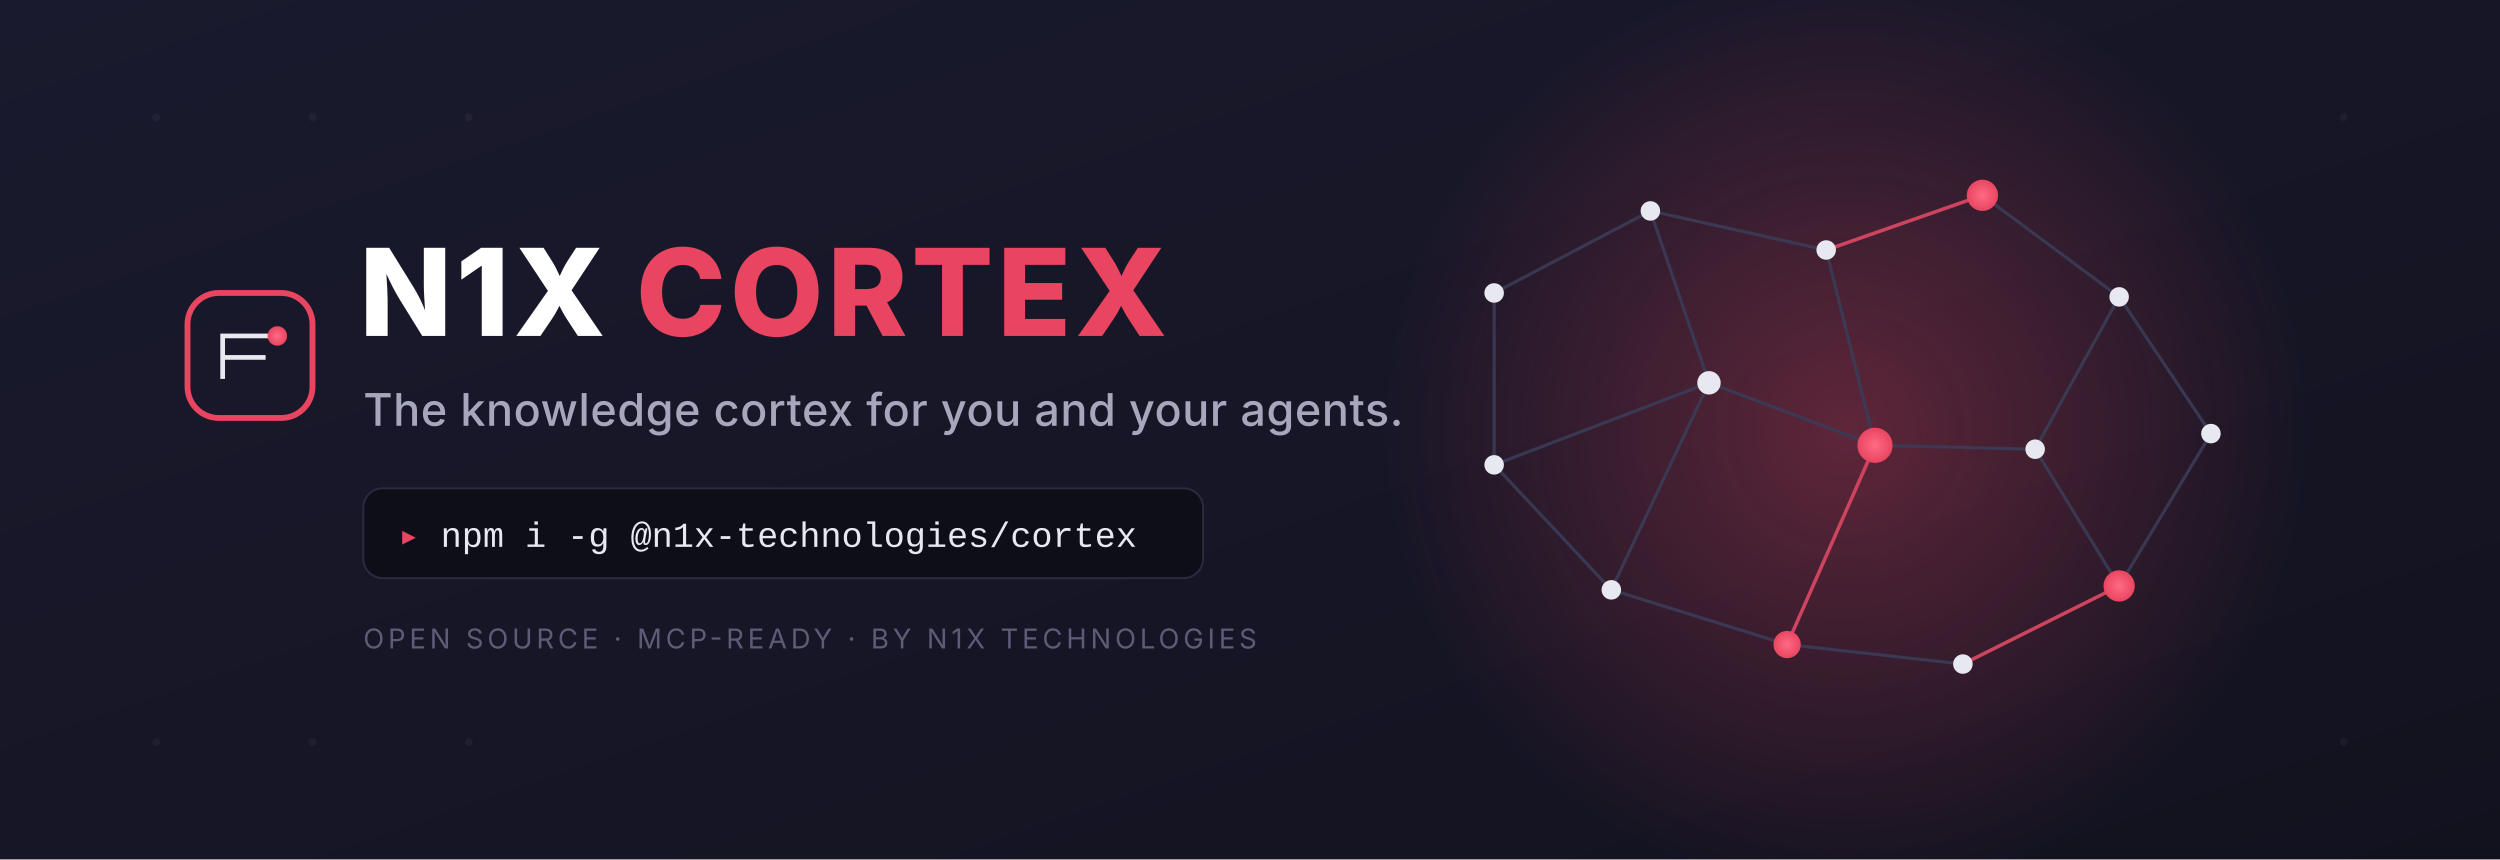
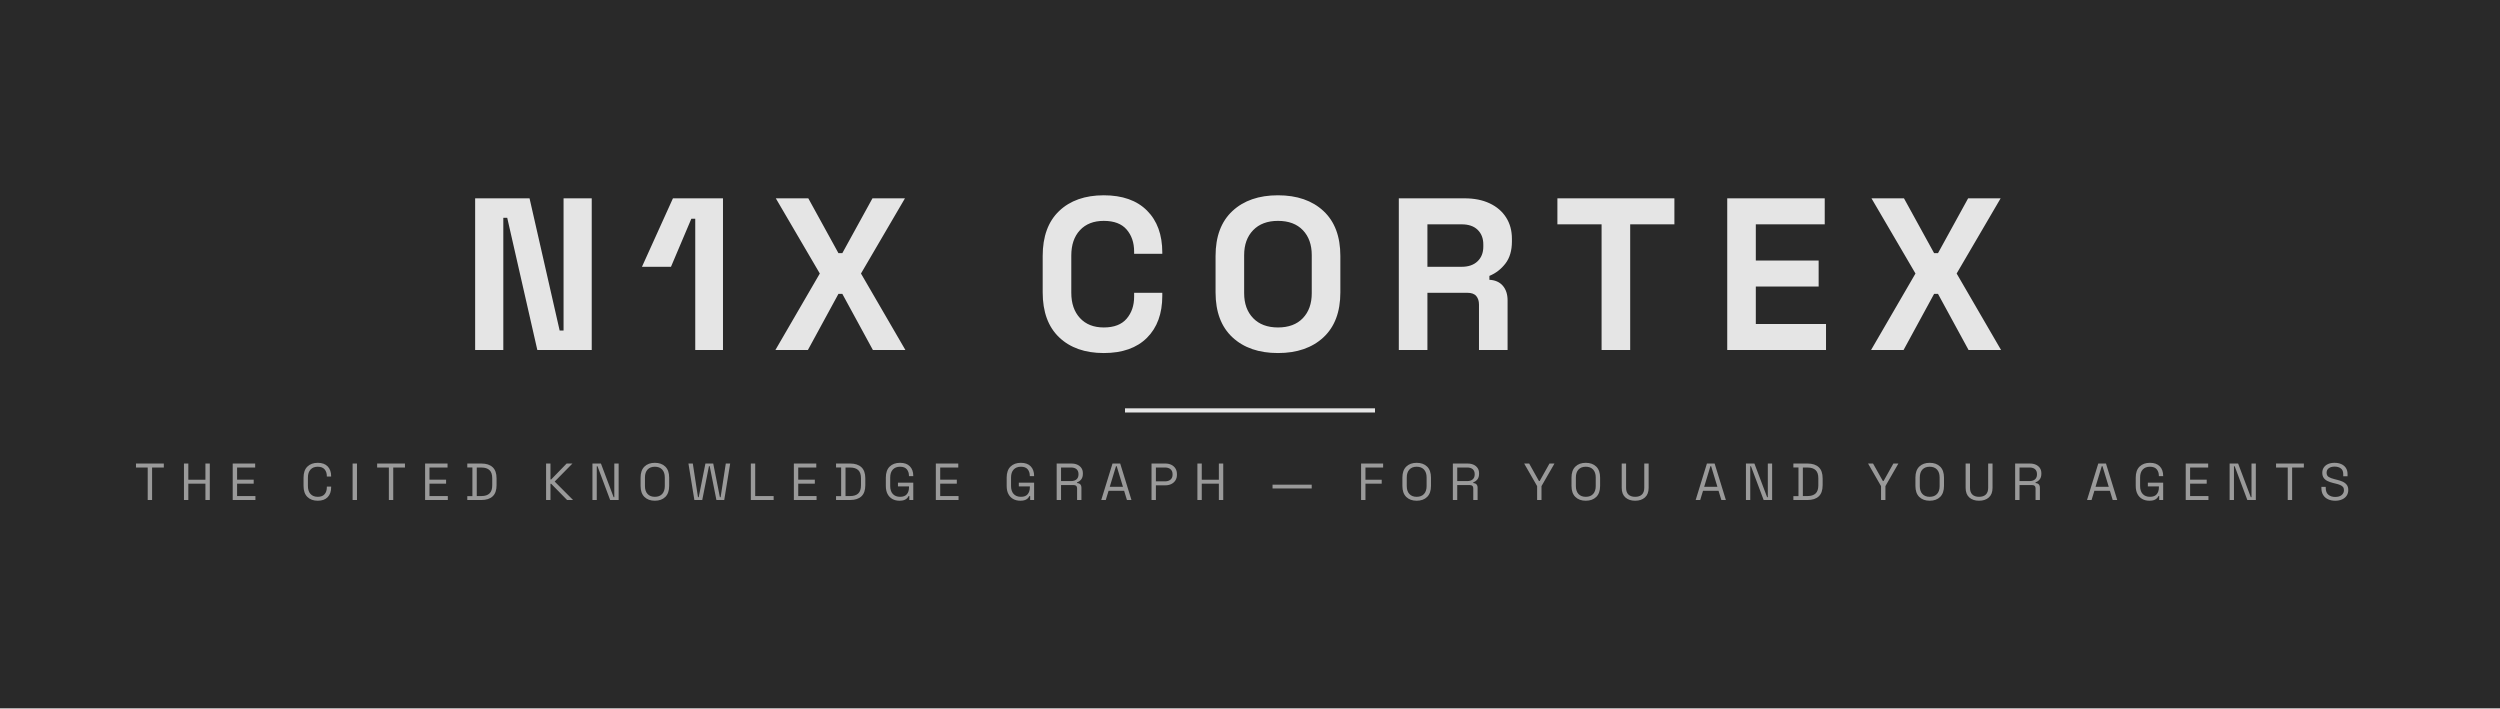
- <svg xmlns="http://www.w3.org/2000/svg" viewBox="0 0 1280 440" width="1280" height="440" role="img" aria-label="N1X Cortex — the knowledge cortex for you and your agents">
-   <defs>
-     <linearGradient id="bg" x1="0" y1="0" x2="1" y2="1">
-       <stop offset="0" stop-color="#1A1A2E" />
-       <stop offset="1" stop-color="#12121F" />
-     </linearGradient>
-     <radialGradient id="glow" cx="0.5" cy="0.5" r="0.5">
-       <stop offset="0" stop-color="#E94560" stop-opacity="0.35" />
-       <stop offset="1" stop-color="#E94560" stop-opacity="0" />
-     </radialGradient>
-     <radialGradient id="nodeCoral" cx="0.5" cy="0.5" r="0.5">
-       <stop offset="0" stop-color="#FF6B82" />
-       <stop offset="1" stop-color="#E94560" />
-     </radialGradient>
-   </defs>
-   <rect width="1280" height="440" fill="url(#bg)" />
-   <circle cx="945" cy="220" r="240" fill="url(#glow)" />
-   <g fill="#FFFFFF" opacity="0.04">
-     <circle cx="80" cy="60" r="2" />
-     <circle cx="160" cy="60" r="2" />
-     <circle cx="240" cy="60" r="2" />
-     <circle cx="80" cy="380" r="2" />
-     <circle cx="160" cy="380" r="2" />
-     <circle cx="240" cy="380" r="2" />
-     <circle cx="1200" cy="60" r="2" />
-     <circle cx="1200" cy="380" r="2" />
+ <svg xmlns="http://www.w3.org/2000/svg" viewBox="0 0 1200 340" role="img" aria-label="N1X Cortex — the cited knowledge graph, for you and your agents">
+   <rect width="1200" height="340" fill="#292929" />
+   <g transform="translate(121.21 68.00)">
+     <path d="M120.38 100L106.86 100L106.86 27.20L132.97 27.20L147.42 90.64L149.30 90.64L149.30 27.20L162.82 27.20L162.82 100L136.71 100L122.26 36.56L120.38 36.56L120.38 100M225.82 100L212.51 100L212.51 36.98L210.64 36.98L200.86 60.06L186.93 60.06L201.80 27.20L225.82 27.20L225.82 100M266.58 100L250.98 100L272.30 63.29L251.18 27.20L266.78 27.20L281.24 53.51L283.11 53.51L297.57 27.20L313.17 27.20L292.06 63.29L313.38 100L297.78 100L283.11 73.06L281.24 73.06L266.58 100M408.61 101.46Q395.09 101.46 387.18 93.92Q379.28 86.38 379.28 72.34L379.28 54.86Q379.28 40.82 387.18 33.28Q395.09 25.74 408.61 25.74Q422.02 25.74 429.36 33.08Q436.69 40.41 436.69 53.20L436.69 53.82L423.17 53.82L423.17 52.78Q423.17 46.34 419.58 42.18Q415.99 38.02 408.61 38.02Q401.33 38.02 397.17 42.49Q393.01 46.96 393.01 54.66L393.01 72.54Q393.01 80.14 397.17 84.66Q401.33 89.18 408.61 89.18Q415.99 89.18 419.58 84.97Q423.17 80.76 423.17 74.42L423.17 72.54L436.69 72.54L436.69 74Q436.69 86.79 429.36 94.12Q422.02 101.46 408.61 101.46M492.21 101.46Q478.48 101.46 470.37 93.92Q462.26 86.38 462.26 72.34L462.26 54.86Q462.26 40.82 470.37 33.28Q478.48 25.74 492.21 25.74Q505.94 25.74 514.05 33.28Q522.16 40.82 522.16 54.86L522.16 72.34Q522.16 86.38 514.05 93.92Q505.94 101.46 492.21 101.46M492.21 89.18Q499.90 89.18 504.17 84.71Q508.43 80.24 508.43 72.75L508.43 54.45Q508.43 46.96 504.17 42.49Q499.90 38.02 492.21 38.02Q484.62 38.02 480.30 42.49Q475.98 46.96 475.98 54.45L475.98 72.75Q475.98 80.24 480.30 84.71Q484.62 89.18 492.21 89.18M563.95 100L550.22 100L550.22 27.20L581.84 27.20Q588.70 27.20 593.80 29.59Q598.90 31.98 601.70 36.35Q604.51 40.72 604.51 46.65L604.51 47.90Q604.51 54.45 601.39 58.50Q598.27 62.56 593.70 64.43L593.70 66.30Q597.86 66.51 600.14 69.16Q602.43 71.82 602.43 76.18L602.43 100L588.70 100L588.70 78.16Q588.70 75.66 587.40 74.10Q586.10 72.54 583.09 72.54L563.95 72.54L563.95 100M563.95 39.68L563.95 60.06L580.38 60.06Q585.27 60.06 588.03 57.41Q590.78 54.76 590.78 50.39L590.78 49.35Q590.78 44.98 588.08 42.33Q585.38 39.68 580.38 39.68L563.95 39.68M661.28 100L647.55 100L647.55 39.68L626.34 39.68L626.34 27.20L682.50 27.20L682.50 39.68L661.28 39.68L661.28 100M755.28 100L707.86 100L707.86 27.20L754.66 27.20L754.66 39.68L721.58 39.68L721.58 57.05L751.74 57.05L751.74 69.53L721.58 69.53L721.58 87.52L755.28 87.52L755.28 100M792.50 100L776.90 100L798.22 63.29L777.10 27.20L792.70 27.20L807.16 53.51L809.03 53.51L823.49 27.20L839.09 27.20L817.98 63.29L839.30 100L823.70 100L809.03 73.06L807.16 73.06" fill="#e5e5e5" />
  </g>
-   <g stroke="#3A3A55" stroke-width="1.6" fill="none" opacity="0.95">
-     <path d="M765,150 L845,108 L935,128 L1015,100 L1085,152 L1132,222 L1085,300 L1005,340 L915,330 L825,302 L765,238 Z" />
-     <path d="M875,196 L845,108 M875,196 L825,302 M875,196 L960,228 M960,228 L935,128 M960,228 L915,330 M960,228 L1042,230 M1042,230 L1085,152 M1042,230 L1085,300 M765,238 L875,196" />
+   <rect x="540" y="196" width="120" height="2" fill="#e5e5e5" />
+   <g transform="translate(-35.40 140.00)">
+     <path d="M108.40 100L106.30 100L106.30 84.40L100.67 84.40L100.67 82.50L114.03 82.50L114.03 84.40L108.40 84.40L108.40 100M125.80 100L123.70 100L123.70 82.50L125.80 82.50L125.80 90.28L134 90.28L134 82.50L136.10 82.50L136.10 100L134 100L134 92.17L125.80 92.17L125.80 100M158 100L147.10 100L147.10 82.50L157.88 82.50L157.88 84.40L149.20 84.40L149.20 90.25L157.17 90.25L157.17 92.15L149.20 92.15L149.20 98.10L158 98.10L158 100M187.92 100.35Q184.80 100.35 182.95 98.54Q181.10 96.72 181.10 93.25L181.10 89.25Q181.10 85.78 182.95 83.96Q184.80 82.15 187.92 82.15Q191.03 82.15 192.69 83.88Q194.35 85.60 194.35 88.60L194.35 88.72L192.28 88.72L192.28 88.53Q192.28 86.55 191.21 85.29Q190.15 84.03 187.92 84.03Q185.70 84.03 184.45 85.39Q183.20 86.75 183.20 89.20L183.20 93.30Q183.20 95.75 184.45 97.11Q185.70 98.47 187.92 98.47Q190.15 98.47 191.21 97.21Q192.28 95.95 192.28 93.97L192.28 93.58L194.35 93.58L194.35 93.90Q194.35 96.90 192.69 98.63Q191.03 100.35 187.92 100.35M206.75 100L204.65 100L204.65 82.50L206.75 82.50L206.75 100M224.15 100L222.05 100L222.05 84.40L216.43 84.40L216.43 82.50L229.78 82.50L229.78 84.40L224.15 84.40L224.15 100M250.35 100L239.45 100L239.45 82.50L250.22 82.50L250.22 84.40L241.55 84.40L241.55 90.25L249.52 90.25L249.52 92.15L241.55 92.15L241.55 98.10L250.35 98.10L250.35 100M266.52 100L259.70 100L259.70 98.13L262.15 98.13L262.15 84.38L259.70 84.38L259.70 82.50L266.52 82.50Q269.97 82.50 271.86 84.25Q273.75 86 273.75 89.63L273.75 92.88Q273.75 96.53 271.86 98.26Q269.97 100 266.52 100M264.25 84.42L264.25 98.10L266.52 98.10Q269.05 98.10 270.36 96.86Q271.67 95.63 271.67 92.97L271.67 89.55Q271.67 86.90 270.36 85.66Q269.05 84.42 266.52 84.42L264.25 84.42M299.63 100L297.52 100L297.52 82.50L299.63 82.50L299.63 90.13L299.97 90.13L307.38 82.50L310.17 82.50L301.65 91.15L310.47 100L307.60 100L299.97 92.22L299.63 92.22L299.63 100M321.85 100L319.77 100L319.77 82.50L323.85 82.50L329.95 98.67L330.27 98.67L330.27 82.50L332.35 82.50L332.35 100L328.27 100L322.20 83.80L321.85 83.80L321.85 100M349.73 100.35Q346.60 100.35 344.74 98.54Q342.88 96.72 342.88 93.25L342.88 89.25Q342.88 85.78 344.74 83.96Q346.60 82.15 349.73 82.15Q352.88 82.15 354.74 83.96Q356.60 85.78 356.60 89.25L356.60 93.25Q356.60 96.72 354.74 98.54Q352.88 100.35 349.73 100.35M349.73 98.47Q352 98.47 353.25 97.11Q354.50 95.75 354.50 93.33L354.50 89.17Q354.50 86.75 353.25 85.39Q352 84.03 349.73 84.03Q347.48 84.03 346.23 85.39Q344.98 86.75 344.98 89.17L344.98 93.33Q344.98 95.75 346.23 97.11Q347.48 98.47 349.73 98.47M372.48 100L368.70 100L365.85 82.50L367.95 82.50L370.43 98.65L370.78 98.65L374 82.50L377.75 82.50L380.95 98.65L381.30 98.65L383.78 82.50L385.88 82.50L383.03 100L379.28 100L376.05 83.75L375.70 83.75L372.48 100M406.75 100L395.80 100L395.80 82.50L397.90 82.50L397.90 98.10L406.75 98.10L406.75 100M427.35 100L416.45 100L416.45 82.50L427.22 82.50L427.22 84.40L418.55 84.40L418.55 90.25L426.52 90.25L426.52 92.15L418.55 92.15L418.55 98.10L427.35 98.10L427.35 100M443.52 100L436.70 100L436.70 98.13L439.15 98.13L439.15 84.38L436.70 84.38L436.70 82.50L443.52 82.50Q446.97 82.50 448.86 84.25Q450.75 86 450.75 89.63L450.75 92.88Q450.75 96.53 448.86 98.26Q446.97 100 443.52 100M441.25 84.42L441.25 98.10L443.52 98.10Q446.05 98.10 447.36 96.86Q448.67 95.63 448.67 92.97L448.67 89.55Q448.67 86.90 447.36 85.66Q446.05 84.42 443.52 84.42L441.25 84.42M467.20 100.35Q465.25 100.35 463.76 99.54Q462.27 98.72 461.44 97.15Q460.60 95.58 460.60 93.25L460.60 89.25Q460.60 85.78 462.45 83.96Q464.30 82.15 467.42 82.15Q470.52 82.15 472.15 83.85Q473.77 85.55 473.77 88.40L473.77 88.53L471.70 88.53L471.70 88.35Q471.70 86.50 470.67 85.26Q469.65 84.03 467.42 84.03Q465.20 84.03 463.95 85.39Q462.70 86.75 462.70 89.20L462.70 93.30Q462.70 95.75 463.95 97.11Q465.20 98.47 467.45 98.47Q469.65 98.47 470.69 97.22Q471.72 95.97 471.72 93.90L471.72 93.47L466.42 93.47L466.42 91.67L473.77 91.67L473.77 100L471.87 100L471.87 98.10L471.52 98.10Q471.25 98.67 470.75 99.19Q470.25 99.70 469.40 100.03Q468.55 100.35 467.20 100.35M495.50 100L484.60 100L484.60 82.50L495.37 82.50L495.37 84.40L486.70 84.40L486.70 90.25L494.67 90.25L494.67 92.15L486.70 92.15L486.70 98.10L495.50 98.10L495.50 100M525.20 100.35Q523.25 100.35 521.76 99.54Q520.27 98.72 519.44 97.15Q518.60 95.58 518.60 93.25L518.60 89.25Q518.60 85.78 520.45 83.96Q522.30 82.15 525.43 82.15Q528.52 82.15 530.15 83.85Q531.77 85.55 531.77 88.40L531.77 88.53L529.70 88.53L529.70 88.35Q529.70 86.50 528.68 85.26Q527.65 84.03 525.43 84.03Q523.20 84.03 521.95 85.39Q520.70 86.75 520.70 89.20L520.70 93.30Q520.70 95.75 521.95 97.11Q523.20 98.47 525.45 98.47Q527.65 98.47 528.69 97.22Q529.73 95.97 529.73 93.90L529.73 93.47L524.43 93.47L524.43 91.67L531.77 91.67L531.77 100L529.88 100L529.88 98.10L529.52 98.10Q529.25 98.67 528.75 99.19Q528.25 99.70 527.40 100.03Q526.55 100.35 525.20 100.35M544.70 100L542.60 100L542.60 82.50L549.68 82.50Q551.30 82.50 552.54 83.06Q553.77 83.63 554.48 84.66Q555.18 85.70 555.18 87.15L555.18 87.42Q555.18 89.15 554.35 90.15Q553.52 91.15 552.40 91.50L552.40 91.85Q553.30 91.90 553.89 92.45Q554.48 93 554.48 94.13L554.48 100L552.40 100L552.40 94.38Q552.40 92.83 550.75 92.83L544.70 92.83L544.70 100M544.70 84.40L544.70 90.92L549.48 90.92Q551.18 90.92 552.13 90.09Q553.08 89.25 553.08 87.75L553.08 87.58Q553.08 86.05 552.15 85.22Q551.23 84.40 549.48 84.40L544.70 84.40M566.17 100L564 100L569.40 82.50L573.10 82.50L578.50 100L576.33 100L574.98 95.58L567.52 95.58L566.17 100M571.08 83.78L568.08 93.67L574.42 93.67L571.42 83.78L571.08 83.78M590.23 100L588.13 100L588.13 82.50L594.83 82.50Q596.38 82.50 597.63 83.10Q598.88 83.70 599.60 84.84Q600.33 85.97 600.33 87.58L600.33 87.90Q600.33 89.47 599.59 90.61Q598.85 91.75 597.60 92.35Q596.35 92.95 594.83 92.95L590.23 92.95L590.23 100M590.23 84.40L590.23 91.05L594.60 91.05Q596.27 91.05 597.25 90.21Q598.23 89.38 598.23 87.85L598.23 87.60Q598.23 86.08 597.26 85.24Q596.30 84.40 594.60 84.40L590.23 84.40M612.25 100L610.15 100L610.15 82.50L612.25 82.50L612.25 90.28L620.45 90.28L620.45 82.50L622.55 82.50L622.55 100L620.45 100L620.45 92.17L612.25 92.17L612.25 100M665.02 94.47L646.22 94.47L646.22 92.65L665.02 92.65L665.02 94.47M690.82 100L688.72 100L688.72 82.50L699.30 82.50L699.30 84.40L690.82 84.40L690.82 90.28L698.62 90.28L698.62 92.17L690.82 92.17L690.82 100M715.40 100.35Q712.27 100.35 710.41 98.54Q708.55 96.72 708.55 93.25L708.55 89.25Q708.55 85.78 710.41 83.96Q712.27 82.15 715.40 82.15Q718.55 82.15 720.41 83.96Q722.27 85.78 722.27 89.25L722.27 93.25Q722.27 96.72 720.41 98.54Q718.55 100.35 715.40 100.35M715.40 98.47Q717.67 98.47 718.92 97.11Q720.17 95.75 720.17 93.33L720.17 89.17Q720.17 86.75 718.92 85.39Q717.67 84.03 715.40 84.03Q713.15 84.03 711.90 85.39Q710.65 86.75 710.65 89.17L710.65 93.33Q710.65 95.75 711.90 97.11Q713.15 98.47 715.40 98.47M734.87 100L732.77 100L732.77 82.50L739.85 82.50Q741.47 82.50 742.71 83.06Q743.95 83.63 744.65 84.66Q745.35 85.70 745.35 87.15L745.35 87.42Q745.35 89.15 744.52 90.15Q743.70 91.15 742.57 91.50L742.57 91.85Q743.47 91.90 744.06 92.45Q744.65 93 744.65 94.13L744.65 100L742.57 100L742.57 94.38Q742.57 92.83 740.92 92.83L734.87 92.83L734.87 100M734.87 84.40L734.87 90.92L739.65 90.92Q741.35 90.92 742.30 90.09Q743.25 89.25 743.25 87.75L743.25 87.58Q743.25 86.05 742.32 85.22Q741.40 84.40 739.65 84.40L734.87 84.40M775.32 100L773.22 100L773.22 93.33L767 82.50L769.40 82.50L774.10 90.88L774.45 90.88L779.15 82.50L781.55 82.50L775.32 93.33L775.32 100M796.57 100.35Q793.45 100.35 791.59 98.54Q789.72 96.72 789.72 93.25L789.72 89.25Q789.72 85.78 791.59 83.96Q793.45 82.15 796.57 82.15Q799.72 82.15 801.59 83.96Q803.45 85.78 803.45 89.25L803.45 93.25Q803.45 96.72 801.59 98.54Q799.72 100.35 796.57 100.35M796.57 98.47Q798.85 98.47 800.10 97.11Q801.35 95.75 801.35 93.33L801.35 89.17Q801.35 86.75 800.10 85.39Q798.85 84.03 796.57 84.03Q794.32 84.03 793.07 85.39Q791.82 86.75 791.82 89.17L791.82 93.33Q791.82 95.75 793.07 97.11Q794.32 98.47 796.57 98.47M820.27 100.35Q817.35 100.35 815.59 98.78Q813.82 97.20 813.82 94.15L813.82 82.50L815.92 82.50L815.92 94.17Q815.92 96.30 817.06 97.39Q818.20 98.47 820.27 98.47Q822.37 98.47 823.51 97.39Q824.65 96.30 824.65 94.17L824.65 82.50L826.75 82.50L826.75 94.15Q826.75 97.20 824.97 98.78Q823.20 100.35 820.27 100.35M851.50 100L849.32 100L854.72 82.50L858.42 82.50L863.82 100L861.65 100L860.30 95.58L852.85 95.58L851.50 100M856.40 83.78L853.40 93.67L859.75 93.67L856.75 83.78L856.40 83.78M875.52 100L873.45 100L873.45 82.50L877.52 82.50L883.62 98.67L883.95 98.67L883.95 82.50L886.02 82.50L886.02 100L881.95 100L875.87 83.80L875.52 83.80L875.52 100M903.05 100L896.22 100L896.22 98.13L898.67 98.13L898.67 84.38L896.22 84.38L896.22 82.50L903.05 82.50Q906.50 82.50 908.39 84.25Q910.27 86 910.27 89.63L910.27 92.88Q910.27 96.53 908.39 98.26Q906.50 100 903.05 100M900.77 84.42L900.77 98.10L903.05 98.10Q905.57 98.10 906.89 96.86Q908.20 95.63 908.20 92.97L908.20 89.55Q908.20 86.90 906.89 85.66Q905.57 84.42 903.05 84.42L900.77 84.42M940.40 100L938.30 100L938.30 93.33L932.07 82.50L934.47 82.50L939.17 90.88L939.52 90.88L944.22 82.50L946.62 82.50L940.40 93.33L940.40 100M961.65 100.35Q958.52 100.35 956.66 98.54Q954.80 96.72 954.80 93.25L954.80 89.25Q954.80 85.78 956.66 83.96Q958.52 82.15 961.65 82.15Q964.80 82.15 966.66 83.96Q968.52 85.78 968.52 89.25L968.52 93.25Q968.52 96.72 966.66 98.54Q964.80 100.35 961.65 100.35M961.65 98.47Q963.92 98.47 965.17 97.11Q966.42 95.75 966.42 93.33L966.42 89.17Q966.42 86.75 965.17 85.39Q963.92 84.03 961.65 84.03Q959.40 84.03 958.15 85.39Q956.90 86.75 956.90 89.17L956.90 93.33Q956.90 95.75 958.15 97.11Q959.40 98.47 961.65 98.47M985.35 100.35Q982.42 100.35 980.66 98.78Q978.90 97.20 978.90 94.15L978.90 82.50L981 82.50L981 94.17Q981 96.30 982.14 97.39Q983.27 98.47 985.35 98.47Q987.45 98.47 988.59 97.39Q989.72 96.30 989.72 94.17L989.72 82.50L991.82 82.50L991.82 94.15Q991.82 97.20 990.05 98.78Q988.27 100.35 985.35 100.35M1004.77 100L1002.67 100L1002.67 82.50L1009.75 82.50Q1011.37 82.50 1012.61 83.06Q1013.85 83.63 1014.55 84.66Q1015.25 85.70 1015.25 87.15L1015.25 87.42Q1015.25 89.15 1014.42 90.15Q1013.60 91.15 1012.47 91.50L1012.47 91.85Q1013.37 91.90 1013.96 92.45Q1014.55 93 1014.55 94.13L1014.55 100L1012.47 100L1012.47 94.38Q1012.47 92.83 1010.82 92.83L1004.77 92.83L1004.77 100M1004.77 84.40L1004.77 90.92L1009.55 90.92Q1011.25 90.92 1012.20 90.09Q1013.15 89.25 1013.15 87.75L1013.15 87.58Q1013.15 86.05 1012.22 85.22Q1011.30 84.40 1009.55 84.40L1004.77 84.40M1039.35 100L1037.17 100L1042.57 82.50L1046.27 82.50L1051.67 100L1049.50 100L1048.15 95.58L1040.70 95.58L1039.35 100M1044.25 83.78L1041.25 93.67L1047.60 93.67L1044.60 83.78L1044.25 83.78M1067.15 100.35Q1065.20 100.35 1063.71 99.54Q1062.22 98.72 1061.39 97.15Q1060.55 95.58 1060.55 93.25L1060.55 89.25Q1060.55 85.78 1062.40 83.96Q1064.25 82.15 1067.37 82.15Q1070.47 82.15 1072.10 83.85Q1073.72 85.55 1073.72 88.40L1073.72 88.53L1071.65 88.53L1071.65 88.35Q1071.65 86.50 1070.62 85.26Q1069.60 84.03 1067.37 84.03Q1065.15 84.03 1063.90 85.39Q1062.65 86.75 1062.65 89.20L1062.65 93.30Q1062.65 95.75 1063.90 97.11Q1065.15 98.47 1067.40 98.47Q1069.60 98.47 1070.64 97.22Q1071.67 95.97 1071.67 93.90L1071.67 93.47L1066.37 93.47L1066.37 91.67L1073.72 91.67L1073.72 100L1071.82 100L1071.82 98.10L1071.47 98.10Q1071.20 98.67 1070.70 99.19Q1070.20 99.70 1069.35 100.03Q1068.50 100.35 1067.15 100.35M1095.45 100L1084.55 100L1084.55 82.50L1095.32 82.50L1095.32 84.40L1086.65 84.40L1086.65 90.25L1094.62 90.25L1094.62 92.15L1086.65 92.15L1086.65 98.10L1095.45 98.10L1095.45 100M1107.70 100L1105.62 100L1105.62 82.50L1109.70 82.50L1115.80 98.67L1116.12 98.67L1116.12 82.50L1118.20 82.50L1118.20 100L1114.12 100L1108.05 83.80L1107.70 83.80L1107.70 100M1135.62 100L1133.52 100L1133.52 84.40L1127.90 84.40L1127.90 82.50L1141.25 82.50L1141.25 84.40L1135.62 84.40L1135.62 100M1156.30 100.35Q1154.40 100.35 1152.90 99.67Q1151.40 99 1150.54 97.64Q1149.67 96.28 1149.67 94.22L1149.67 93.70L1151.75 93.70L1151.75 94.22Q1151.75 96.42 1153.01 97.47Q1154.27 98.53 1156.30 98.53Q1158.35 98.53 1159.42 97.60Q1160.50 96.67 1160.50 95.28Q1160.50 94.30 1160.01 93.72Q1159.52 93.15 1158.65 92.79Q1157.77 92.42 1156.60 92.15L1155.30 91.83Q1153.75 91.45 1152.57 90.88Q1151.40 90.30 1150.75 89.35Q1150.10 88.40 1150.10 86.92Q1150.10 85.45 1150.84 84.38Q1151.57 83.30 1152.91 82.72Q1154.25 82.15 1156 82.15Q1157.77 82.15 1159.17 82.75Q1160.57 83.35 1161.40 84.56Q1162.22 85.78 1162.22 87.55L1162.22 88.60L1160.15 88.60L1160.15 87.55Q1160.15 85.65 1158.97 84.81Q1157.80 83.97 1156 83.97Q1154.27 83.97 1153.22 84.74Q1152.17 85.50 1152.17 86.90Q1152.17 88.30 1153.15 88.92Q1154.12 89.55 1155.87 89.97L1157.17 90.30Q1158.67 90.65 1159.90 91.21Q1161.12 91.78 1161.85 92.72Q1162.57 93.67 1162.57 95.22Q1162.57 96.78 1161.80 97.92Q1161.02 99.08 1159.61 99.71Q1158.20 100.35 1156.30 100.35" fill="#9a9a9a" />
  </g>
-   <g stroke="#E94560" stroke-width="1.8" fill="none" opacity="0.85">
-     <path d="M935,128 L1015,100 M1085,300 L1005,340 M960,228 L915,330" />
-   </g>
-   <g fill="#E8E8F0">
-     <circle cx="765" cy="150" r="5" />
-     <circle cx="845" cy="108" r="5" />
-     <circle cx="935" cy="128" r="5" />
-     <circle cx="1085" cy="152" r="5" />
-     <circle cx="1132" cy="222" r="5" />
-     <circle cx="1005" cy="340" r="5" />
-     <circle cx="825" cy="302" r="5" />
-     <circle cx="765" cy="238" r="5" />
-     <circle cx="875" cy="196" r="6" />
-     <circle cx="1042" cy="230" r="5" />
-   </g>
-   <g fill="url(#nodeCoral)">
-     <circle cx="1015" cy="100" r="8" />
-     <circle cx="960" cy="228" r="9" />
-     <circle cx="1085" cy="300" r="8" />
-     <circle cx="915" cy="330" r="7" />
-   </g>
-   <g transform="translate(96,150)">
-     <rect x="0" y="0" width="64" height="64" rx="16" fill="none" stroke="#E94560" stroke-width="3" />
-     <g stroke="#E8E8F0" stroke-width="2.4" fill="none">
-       <path d="M18,44 L18,22 L46,22 M18,33 L40,33" />
-     </g>
-     <circle cx="46" cy="22" r="5" fill="url(#nodeCoral)" />
-   </g>
-   <text x="184" y="172" font-family="Inter, 'Segoe UI', Helvetica, Arial, sans-serif" font-size="62" font-weight="800" letter-spacing="2" fill="#FFFFFF">N1X <tspan fill="#E94560">CORTEX</tspan>
-   </text>
-   <text x="186" y="218" font-family="Inter, 'Segoe UI', Helvetica, Arial, sans-serif" font-size="23" font-weight="500" letter-spacing="0.3" fill="#A6A6BC">The knowledge cortex for you and your agents.</text>
-   <g transform="translate(186,250)">
-     <rect x="0" y="0" width="430" height="46" rx="10" fill="#0E0E18" stroke="#2A2A40" stroke-width="1" />
-     <text x="18" y="30" font-family="'SFMono-Regular', Consolas, 'Liberation Mono', Menlo, monospace" font-size="18" fill="#E8E8F0">
-       <tspan fill="#E94560">▸</tspan> npm i -g @n1x-technologies/cortex</text>
-   </g>
-   <text x="186" y="332" font-family="Inter, 'Segoe UI', Helvetica, Arial, sans-serif" font-size="14" letter-spacing="2" fill="#5C5C78">OPEN SOURCE · MCP-READY · BY N1X TECHNOLOGIES</text>
</svg>
